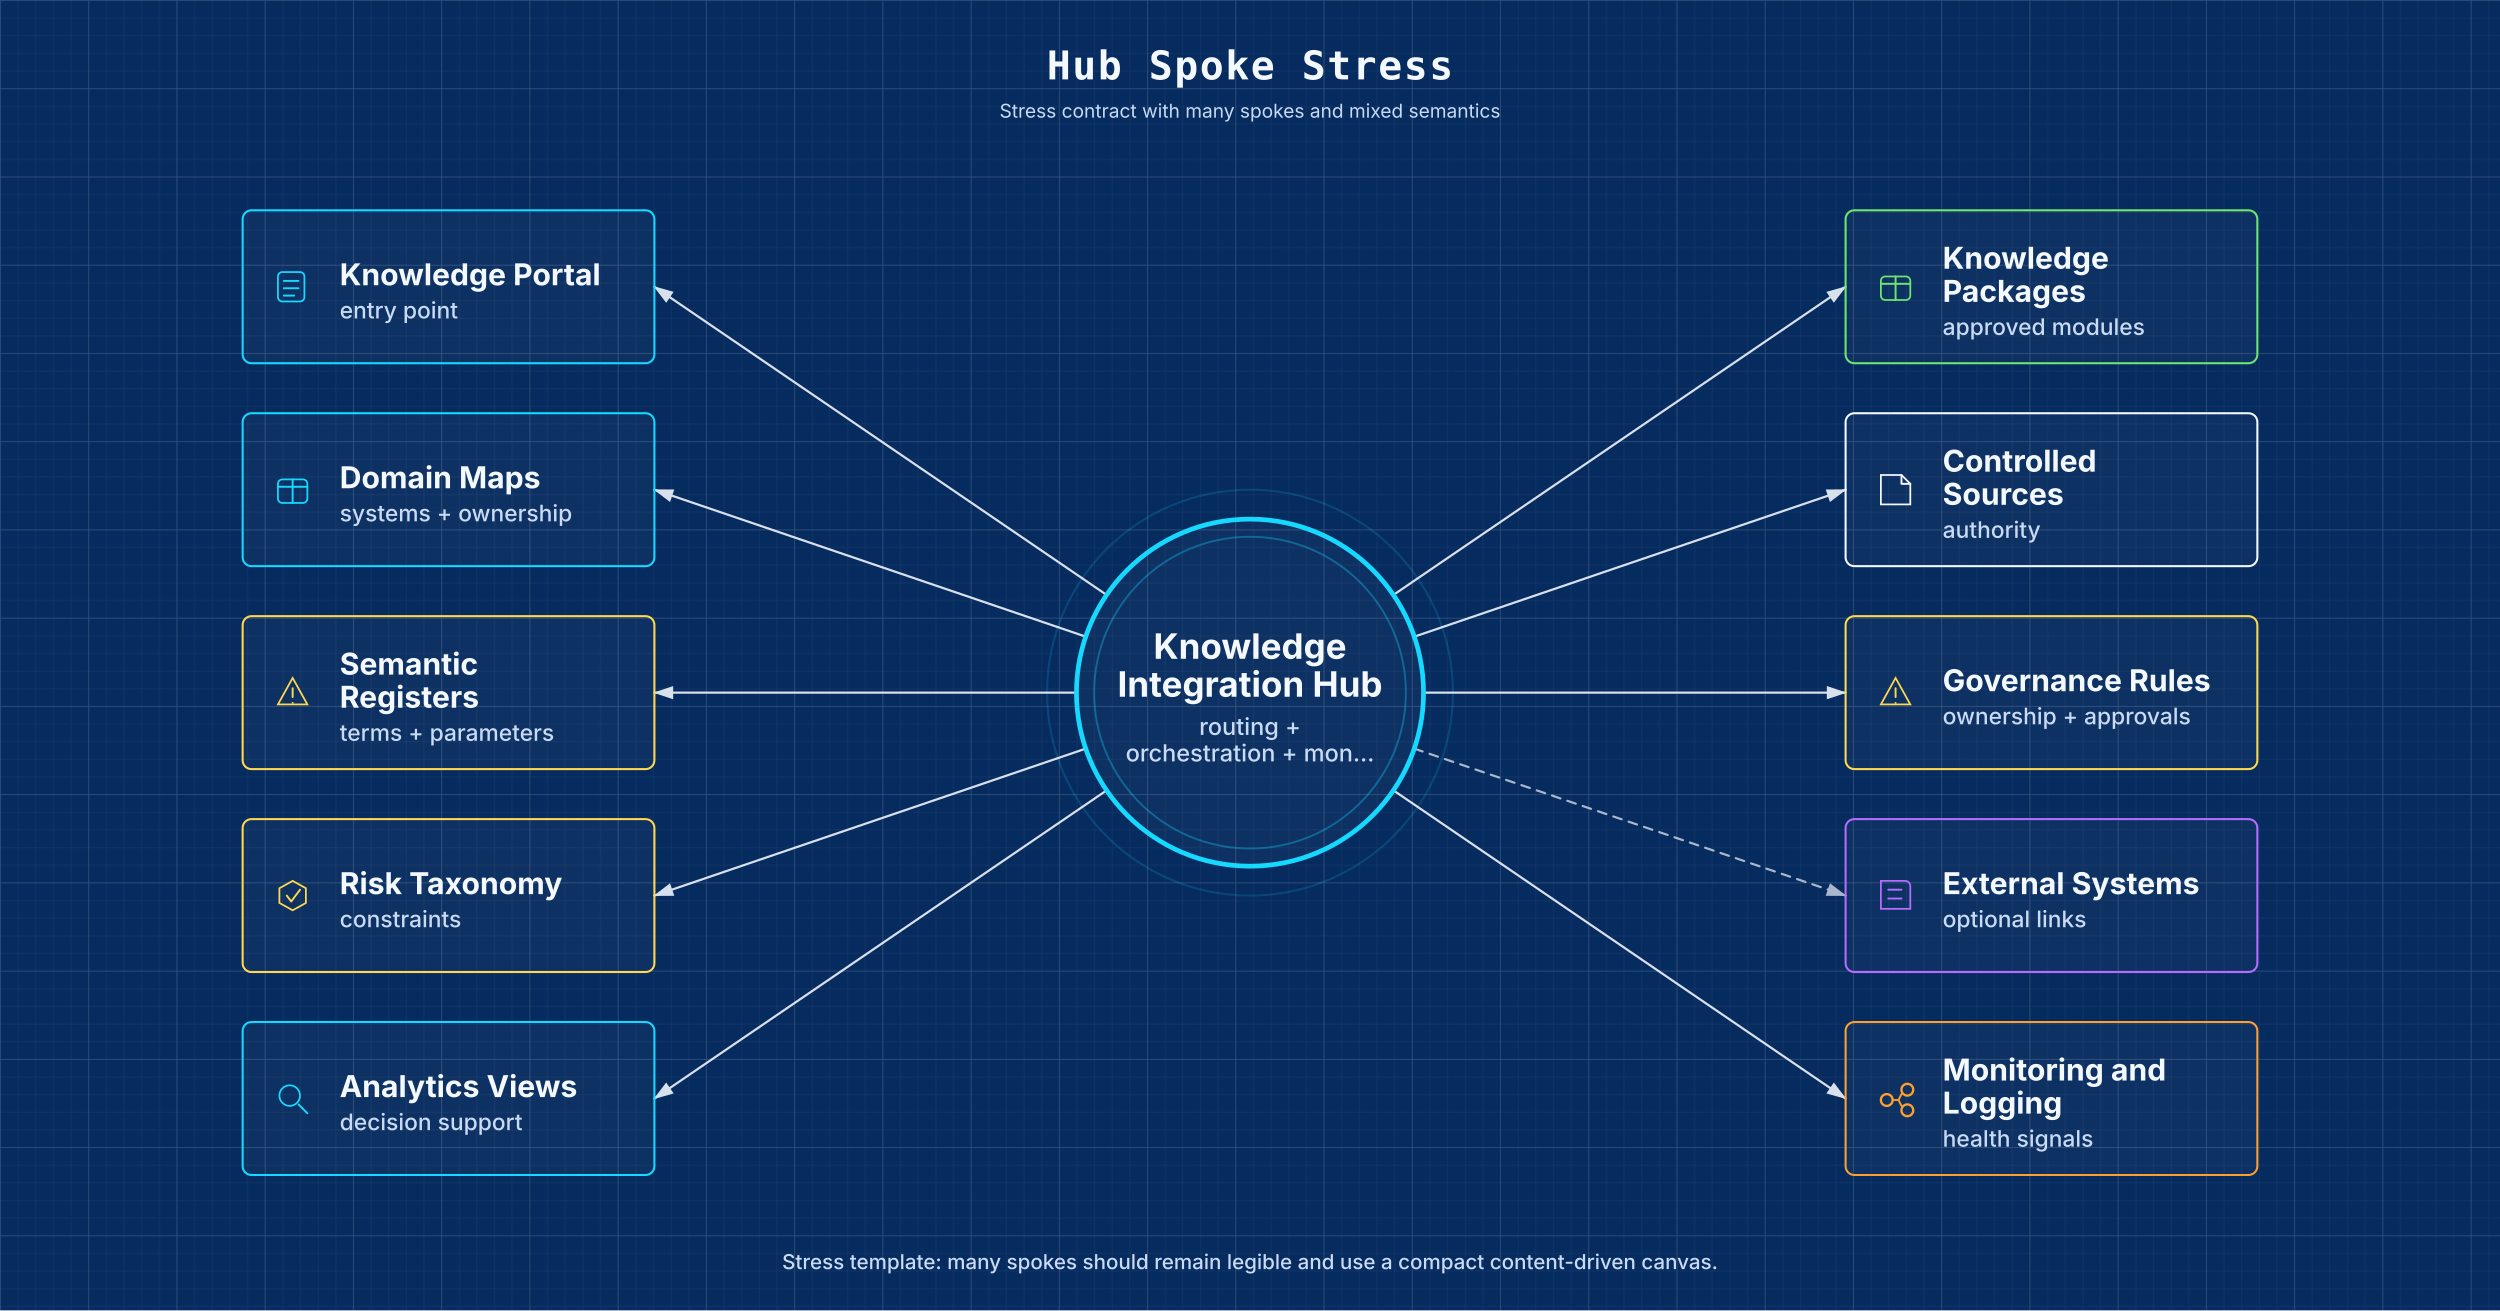
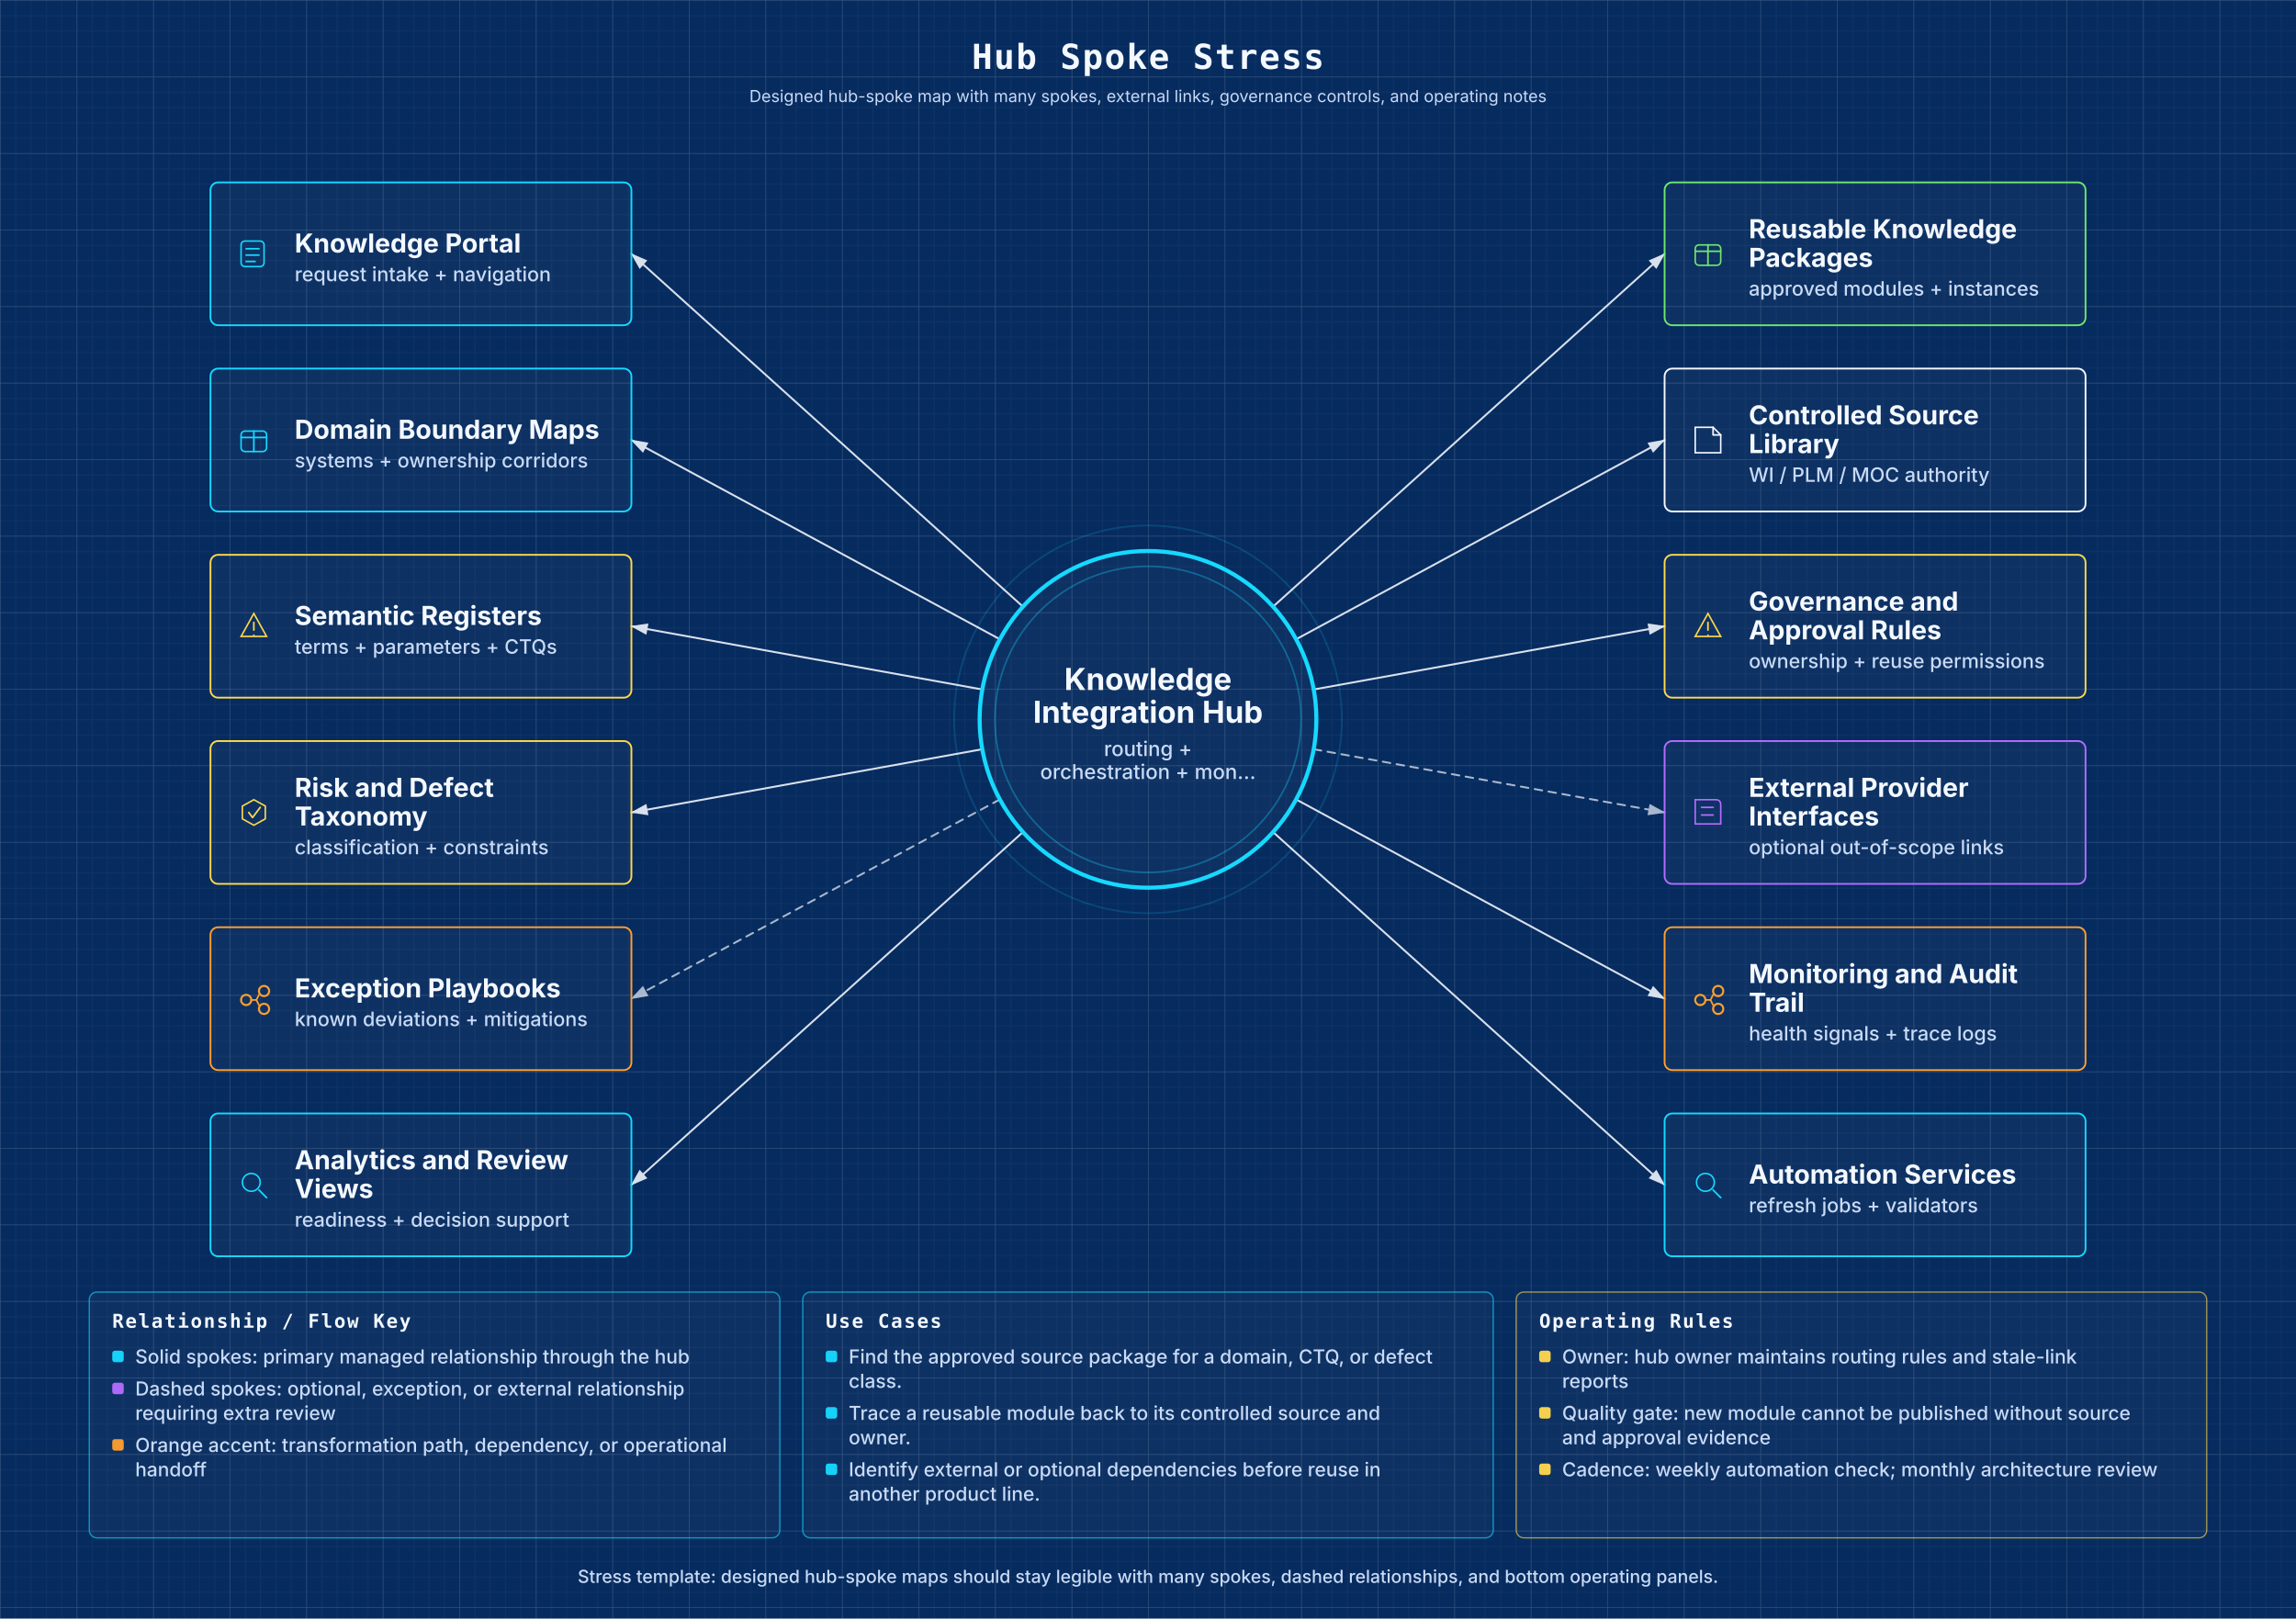
- <svg xmlns="http://www.w3.org/2000/svg" width="1700" height="891" viewBox="0 0 1700 891" role="img" aria-label="Hub Spoke Stress" data-style="accent-blueprint" data-diagram-type="hub_spoke">
+ <svg xmlns="http://www.w3.org/2000/svg" width="1800" height="1269" viewBox="0 0 1800 1269" role="img" aria-label="Hub Spoke Stress" data-style="accent-blueprint" data-diagram-type="hub_spoke">
  <defs>
    <pattern id="blueprint-grid-small" width="12" height="12" patternUnits="userSpaceOnUse">
      <path d="M 12 0 H 0 V 12" fill="none" stroke="#FFFFFF" stroke-opacity="0.08" stroke-width="0.7" />
    </pattern>
    <pattern id="blueprint-grid" width="60" height="60" patternUnits="userSpaceOnUse">
      <rect width="60" height="60" fill="url(#blueprint-grid-small)" />
      <path d="M 60 0 H 0 V 60" fill="none" stroke="#FFFFFF" stroke-opacity="0.14" stroke-width="1" />
    </pattern>
    <marker id="arrow" markerWidth="10" markerHeight="10" refX="8.5" refY="3" orient="auto" markerUnits="strokeWidth">
      <path d="M0,0 L0,6 L9,3 z" fill="context-stroke" />
    </marker>
    <marker id="arrow-fanout" markerWidth="10" markerHeight="10" refX="8.5" refY="3" orient="auto" markerUnits="strokeWidth">
      <path d="M0,0 L0,6 L9,3 z" fill="context-stroke" />
    </marker>
    <marker id="arrow-fanin" markerWidth="10" markerHeight="10" refX="8.5" refY="3" orient="auto" markerUnits="strokeWidth">
      <path d="M0,0 L0,6 L9,3 z" fill="context-stroke" />
    </marker>
    <style>
    [data-style="accent-blueprint"] .title{font:700 27px IBM Plex Mono,JetBrains Mono,Consolas,monospace;fill:#F4F8FF;letter-spacing:.04em;text-transform:uppercase}
    [data-style="accent-blueprint"] .subtitle{font:400 13px IBM Plex Sans,Inter,Roboto Condensed,DIN,Segoe UI,Aptos,Arial,sans-serif;fill:#C9DAF5}
    [data-style="accent-blueprint"] .group-label{font:700 15px IBM Plex Mono,JetBrains Mono,Consolas,monospace;fill:#C9DAF5;letter-spacing:.08em;text-transform:uppercase}
    [data-style="accent-blueprint"] .card-title{font:700 17px IBM Plex Sans,Inter,Roboto Condensed,DIN,Segoe UI,Aptos,Arial,sans-serif;fill:#F4F8FF}
    [data-style="accent-blueprint"] .card-sub{font:500 13px IBM Plex Sans,Inter,Roboto Condensed,DIN,Segoe UI,Aptos,Arial,sans-serif;fill:#C9DAF5}
    [data-style="accent-blueprint"] .edge{fill:none;stroke:#F4F8FF;stroke-width:1.5;stroke-linecap:round;stroke-linejoin:round;opacity:0.88}
    [data-style="accent-blueprint"] .fanout{stroke:#FF9F2E;opacity:0.9}
    [data-style="accent-blueprint"] .fanin{stroke:#6EE66E;opacity:0.9}
    [data-style="accent-blueprint"] .route-shared{marker-end:none}
    [data-style="accent-blueprint"] .edge-dashed{stroke-dasharray:6 5;opacity:0.68}
    [data-style="accent-blueprint"] .note{font:500 14px IBM Plex Sans,Inter,Roboto Condensed,DIN,Segoe UI,Aptos,Arial,sans-serif;fill:#C9DAF5}
    [data-style="accent-blueprint"] .mono{font-family:IBM Plex Mono,JetBrains Mono,Consolas,monospace}
    [data-style="accent-blueprint"] .table-header{font:700 15.5px IBM Plex Mono,JetBrains Mono,Consolas,monospace;fill:#F4F8FF;letter-spacing:.08em;text-transform:uppercase}
    [data-style="accent-blueprint"] .table-cell{font:500 17px IBM Plex Sans,Inter,Roboto Condensed,DIN,Segoe UI,Aptos,Arial,sans-serif;fill:#F4F8FF}
    [data-style="accent-blueprint"] .table-cell-secondary{font:500 17px IBM Plex Sans,Inter,Roboto Condensed,DIN,Segoe UI,Aptos,Arial,sans-serif;fill:#C9DAF5}
+     [data-style="accent-blueprint"] .info-panel-title{font:700 15px IBM Plex Mono,JetBrains Mono,Consolas,monospace;fill:#F4F8FF;letter-spacing:.08em;text-transform:uppercase}
+     [data-style="accent-blueprint"] .info-panel-item{font:500 14px IBM Plex Sans,Inter,Roboto Condensed,DIN,Segoe UI,Aptos,Arial,sans-serif;fill:#C9DAF5}
    [data-style="accent-blueprint"] .tree-level-label{font:700 15px IBM Plex Mono,JetBrains Mono,Consolas,monospace;fill:#C9DAF5;letter-spacing:.08em;text-transform:uppercase}
    [data-style="accent-blueprint"] .hub-label{font:700 15px IBM Plex Mono,JetBrains Mono,Consolas,monospace;fill:#C9DAF5;letter-spacing:.08em;text-transform:uppercase}
    [data-style="accent-blueprint"] .icon-line{fill:none;stroke-width:1.3;stroke-linecap:round;stroke-linejoin:round}
  </style>
  </defs>
-   <rect x="0" y="0" width="1700" height="891" rx="0" fill="#062B5F" />
-   <rect x="0" y="0" width="1700" height="891" rx="0" fill="url(#blueprint-grid)" opacity="1" />
-   <text x="850.0" y="54" text-anchor="middle" class="title">Hub Spoke Stress</text>
-   <text x="850.0" y="80" text-anchor="middle" class="subtitle">Stress contract with many spokes and mixed semantics</text>
-   <circle cx="850.0" cy="471" r="138.0" fill="none" stroke="#16D9FF" stroke-opacity="0.16" stroke-width="1.4" />
-   <path d="M 752.49 404.55 L 445.0 195.0" class="edge hub-spoke-link" marker-end="url(#arrow)" />
-   <path d="M 738.31 432.94 L 445.0 333.0" class="edge hub-spoke-link" marker-end="url(#arrow)" />
-   <path d="M 732.0 471.0 L 445.0 471.0" class="edge hub-spoke-link" marker-end="url(#arrow)" />
-   <path d="M 738.31 509.06 L 445.0 609.0" class="edge hub-spoke-link" marker-end="url(#arrow)" />
-   <path d="M 752.49 537.45 L 445.0 747.0" class="edge hub-spoke-link" marker-end="url(#arrow)" />
-   <path d="M 947.51 404.55 L 1255.0 195.0" class="edge hub-spoke-link" marker-end="url(#arrow)" />
-   <path d="M 961.69 432.94 L 1255.0 333.0" class="edge hub-spoke-link" marker-end="url(#arrow)" />
-   <path d="M 968.0 471.0 L 1255.0 471.0" class="edge hub-spoke-link" marker-end="url(#arrow)" />
-   <path d="M 961.69 509.06 L 1255.0 609.0" class="edge edge-dashed hub-spoke-link" marker-end="url(#arrow)" />
-   <path d="M 947.51 537.45 L 1255.0 747.0" class="edge hub-spoke-link" marker-end="url(#arrow)" />
+   <rect x="0" y="0" width="1800" height="1269" rx="0" fill="#062B5F" />
+   <rect x="0" y="0" width="1800" height="1269" rx="0" fill="url(#blueprint-grid)" opacity="1" />
+   <text x="900.0" y="54" text-anchor="middle" class="title">Hub Spoke Stress</text>
+   <text x="900.0" y="80" text-anchor="middle" class="subtitle">Designed hub-spoke map with many spokes, external links, governance controls, and operating notes</text>
+   <circle cx="900.0" cy="564" r="152.0" fill="none" stroke="#16D9FF" stroke-opacity="0.16" stroke-width="1.4" />
+   <path d="M 801.95 475.63 L 495.0 199.0" class="edge hub-spoke-link" marker-end="url(#arrow)" />
+   <path d="M 783.89 501.21 L 495.0 345.0" class="edge hub-spoke-link" marker-end="url(#arrow)" />
+   <path d="M 770.09 540.58 L 495.0 491.0" class="edge hub-spoke-link" marker-end="url(#arrow)" />
+   <path d="M 770.09 587.42 L 495.0 637.0" class="edge hub-spoke-link" marker-end="url(#arrow)" />
+   <path d="M 783.89 626.79 L 495.0 783.0" class="edge edge-dashed hub-spoke-link" marker-end="url(#arrow)" />
+   <path d="M 801.95 652.37 L 495.0 929.0" class="edge hub-spoke-link" marker-end="url(#arrow)" />
+   <path d="M 998.05 475.63 L 1305.0 199.0" class="edge hub-spoke-link" marker-end="url(#arrow)" />
+   <path d="M 1016.11 501.21 L 1305.0 345.0" class="edge hub-spoke-link" marker-end="url(#arrow)" />
+   <path d="M 1029.91 540.58 L 1305.0 491.0" class="edge hub-spoke-link" marker-end="url(#arrow)" />
+   <path d="M 1029.91 587.42 L 1305.0 637.0" class="edge edge-dashed hub-spoke-link" marker-end="url(#arrow)" />
+   <path d="M 1016.11 626.79 L 1305.0 783.0" class="edge hub-spoke-link" marker-end="url(#arrow)" />
+   <path d="M 998.05 652.37 L 1305.0 929.0" class="edge hub-spoke-link" marker-end="url(#arrow)" />
  <g id="node-hub" class="hub-core card">
-     <rect x="732.0" y="353.0" width="236.0" height="236.0" fill="none" stroke="none" />
-     <circle cx="850.0" cy="471" r="118.0" fill="#FFFFFF" fill-opacity="0.03" stroke="#16D9FF" stroke-width="3.2" />
-     <circle cx="850.0" cy="471" r="106.0" fill="none" stroke="#16D9FF" stroke-opacity="0.32" stroke-width="1.3" />
-     <text x="850.0" y="448.0" text-anchor="middle" class="card-title" style="font-size:23.8px">Knowledge</text>
-     <text x="850.0" y="473.76" text-anchor="middle" class="card-title" style="font-size:23.8px">Integration Hub</text>
-     <text x="850.0" y="499.76" text-anchor="middle" class="card-sub" style="font-size:16px">routing +</text>
-     <text x="850.0" y="517.76" text-anchor="middle" class="card-sub" style="font-size:16px">orchestration + mon...</text>
+     <rect x="768.0" y="432.0" width="264.0" height="264.0" fill="none" stroke="none" />
+     <circle cx="900.0" cy="564" r="132.0" fill="#FFFFFF" fill-opacity="0.03" stroke="#16D9FF" stroke-width="3.2" />
+     <circle cx="900.0" cy="564" r="120.0" fill="none" stroke="#16D9FF" stroke-opacity="0.32" stroke-width="1.3" />
+     <text x="900.0" y="541.0" text-anchor="middle" class="card-title" style="font-size:23.8px">Knowledge</text>
+     <text x="900.0" y="566.76" text-anchor="middle" class="card-title" style="font-size:23.8px">Integration Hub</text>
+     <text x="900.0" y="592.76" text-anchor="middle" class="card-sub" style="font-size:16px">routing +</text>
+     <text x="900.0" y="610.76" text-anchor="middle" class="card-sub" style="font-size:16px">orchestration + mon...</text>
  </g>
  <g id="node-portal" class="hub-spoke-node spoke-block card">
-     <rect x="165" y="143.0" width="280.0" height="104.0" rx="6.0" fill="#FFFFFF" fill-opacity="0.03" stroke="#16D9FF" stroke-width="1.4" />
-     <rect x="189" y="185.0" width="18" height="20" rx="3" fill="none" stroke="#16D9FF" stroke-width="1.2" />
-     <path d="M193,191.0 H203 M193,196.0 H203 M193,201.0 H200" class="icon-line" stroke="#16D9FF" />
-     <text x="231" y="194.0" text-anchor="start" class="card-title" style="font-size:20.5px">Knowledge Portal</text>
-     <text x="231" y="216.5" text-anchor="start" class="card-sub" style="font-size:15.5px">entry point</text>
+     <rect x="165" y="143.0" width="330.0" height="112.0" rx="6.0" fill="#FFFFFF" fill-opacity="0.03" stroke="#16D9FF" stroke-width="1.4" />
+     <rect x="189" y="189.0" width="18" height="20" rx="3" fill="none" stroke="#16D9FF" stroke-width="1.2" />
+     <path d="M193,195.0 H203 M193,200.0 H203 M193,205.0 H200" class="icon-line" stroke="#16D9FF" />
+     <text x="231" y="198.0" text-anchor="start" class="card-title" style="font-size:20.5px">Knowledge Portal</text>
+     <text x="231" y="220.5" text-anchor="start" class="card-sub" style="font-size:15.5px">request intake + navigation</text>
  </g>
  <g id="node-domain" class="hub-spoke-node spoke-block card">
-     <rect x="165" y="281.0" width="280.0" height="104.0" rx="6.0" fill="#FFFFFF" fill-opacity="0.03" stroke="#16D9FF" stroke-width="1.4" />
-     <rect x="189" y="326.0" width="20" height="16" rx="3" fill="none" stroke="#16D9FF" stroke-width="1.2" />
-     <path d="M189,331.0 H209 M199,326.0 V342.0" class="icon-line" stroke="#16D9FF" />
-     <text x="231" y="332.0" text-anchor="start" class="card-title" style="font-size:20.5px">Domain Maps</text>
-     <text x="231" y="354.5" text-anchor="start" class="card-sub" style="font-size:15.5px">systems + ownership</text>
+     <rect x="165" y="289.0" width="330.0" height="112.0" rx="6.0" fill="#FFFFFF" fill-opacity="0.03" stroke="#16D9FF" stroke-width="1.4" />
+     <rect x="189" y="338.0" width="20" height="16" rx="3" fill="none" stroke="#16D9FF" stroke-width="1.2" />
+     <path d="M189,343.0 H209 M199,338.0 V354.0" class="icon-line" stroke="#16D9FF" />
+     <text x="231" y="344.0" text-anchor="start" class="card-title" style="font-size:20.5px">Domain Boundary Maps</text>
+     <text x="231" y="366.5" text-anchor="start" class="card-sub" style="font-size:15.5px">systems + ownership corridors</text>
  </g>
  <g id="node-registry" class="hub-spoke-node spoke-block card">
-     <rect x="165" y="419.0" width="280.0" height="104.0" rx="6.0" fill="#FFFFFF" fill-opacity="0.03" stroke="#FFD84D" stroke-width="1.4" />
-     <path d="M199,461.0 L209,479.0 H189 Z" fill="none" stroke="#FFD84D" stroke-width="1.2" />
-     <path d="M199,468.0 V474.0 M199,478.0 V478.0" class="icon-line" stroke="#FFD84D" />
-     <text x="231" y="458.75" text-anchor="start" class="card-title" style="font-size:20.5px">Semantic</text>
-     <text x="231" y="481.25" text-anchor="start" class="card-title" style="font-size:20.5px">Registers</text>
-     <text x="231" y="503.75" text-anchor="start" class="card-sub" style="font-size:15.5px">terms + parameters</text>
+     <rect x="165" y="435.0" width="330.0" height="112.0" rx="6.0" fill="#FFFFFF" fill-opacity="0.03" stroke="#FFD84D" stroke-width="1.4" />
+     <path d="M199,481.0 L209,499.0 H189 Z" fill="none" stroke="#FFD84D" stroke-width="1.2" />
+     <path d="M199,488.0 V494.0 M199,498.0 V498.0" class="icon-line" stroke="#FFD84D" />
+     <text x="231" y="490.0" text-anchor="start" class="card-title" style="font-size:20.5px">Semantic Registers</text>
+     <text x="231" y="512.5" text-anchor="start" class="card-sub" style="font-size:15.5px">terms + parameters + CTQs</text>
  </g>
  <g id="node-taxonomy" class="hub-spoke-node spoke-block card">
-     <rect x="165" y="557.0" width="280.0" height="104.0" rx="6.0" fill="#FFFFFF" fill-opacity="0.03" stroke="#FFD84D" stroke-width="1.4" />
-     <path d="M199,599.0 L208,604.0 V614.0 L199,619.0 L190,614.0 V604.0 Z" fill="none" stroke="#FFD84D" stroke-width="1.2" />
-     <path d="M195,609.0 L198,613.0 L204,605.0" class="icon-line" stroke="#FFD84D" />
-     <text x="231" y="608.0" text-anchor="start" class="card-title" style="font-size:20.5px">Risk Taxonomy</text>
-     <text x="231" y="630.5" text-anchor="start" class="card-sub" style="font-size:15.5px">constraints</text>
+     <rect x="165" y="581.0" width="330.0" height="112.0" rx="6.0" fill="#FFFFFF" fill-opacity="0.03" stroke="#FFD84D" stroke-width="1.4" />
+     <path d="M199,627.0 L208,632.0 V642.0 L199,647.0 L190,642.0 V632.0 Z" fill="none" stroke="#FFD84D" stroke-width="1.2" />
+     <path d="M195,637.0 L198,641.0 L204,633.0" class="icon-line" stroke="#FFD84D" />
+     <text x="231" y="624.75" text-anchor="start" class="card-title" style="font-size:20.5px">Risk and Defect</text>
+     <text x="231" y="647.25" text-anchor="start" class="card-title" style="font-size:20.5px">Taxonomy</text>
+     <text x="231" y="669.75" text-anchor="start" class="card-sub" style="font-size:15.5px">classification + constraints</text>
+   </g>
+   <g id="node-playbooks" class="hub-spoke-node spoke-block card">
+     <rect x="165" y="727.0" width="330.0" height="112.0" rx="6.0" fill="#FFFFFF" fill-opacity="0.03" stroke="#FF9F2E" stroke-width="1.4" />
+     <circle cx="193" cy="784.0" r="4" fill="none" stroke="#FF9F2E" stroke-width="1.6" />
+     <circle cx="207" cy="777.0" r="4" fill="none" stroke="#FF9F2E" stroke-width="1.6" />
+     <circle cx="207" cy="791.0" r="4" fill="none" stroke="#FF9F2E" stroke-width="1.6" />
+     <path d="M197,784.0 H201 M203,780.0 L201,784.0 L203,788.0" class="icon-line" stroke="#FF9F2E" />
+     <text x="231" y="782.0" text-anchor="start" class="card-title" style="font-size:20.5px">Exception Playbooks</text>
+     <text x="231" y="804.5" text-anchor="start" class="card-sub" style="font-size:15.5px">known deviations + mitigations</text>
  </g>
  <g id="node-analytics" class="hub-spoke-node spoke-block card">
-     <rect x="165" y="695.0" width="280.0" height="104.0" rx="6.0" fill="#FFFFFF" fill-opacity="0.03" stroke="#16D9FF" stroke-width="1.4" />
-     <circle cx="197" cy="745.0" r="7" fill="none" stroke="#16D9FF" stroke-width="1.2" />
-     <path d="M203,751.0 L209,757.0" class="icon-line" stroke="#16D9FF" />
-     <text x="231" y="746.0" text-anchor="start" class="card-title" style="font-size:20.5px">Analytics Views</text>
-     <text x="231" y="768.5" text-anchor="start" class="card-sub" style="font-size:15.5px">decision support</text>
+     <rect x="165" y="873.0" width="330.0" height="112.0" rx="6.0" fill="#FFFFFF" fill-opacity="0.03" stroke="#16D9FF" stroke-width="1.4" />
+     <circle cx="197" cy="927.0" r="7" fill="none" stroke="#16D9FF" stroke-width="1.2" />
+     <path d="M203,933.0 L209,939.0" class="icon-line" stroke="#16D9FF" />
+     <text x="231" y="916.75" text-anchor="start" class="card-title" style="font-size:20.5px">Analytics and Review</text>
+     <text x="231" y="939.25" text-anchor="start" class="card-title" style="font-size:20.5px">Views</text>
+     <text x="231" y="961.75" text-anchor="start" class="card-sub" style="font-size:15.5px">readiness + decision support</text>
  </g>
  <g id="node-packages" class="hub-spoke-node spoke-block card">
-     <rect x="1255.0" y="143.0" width="280.0" height="104.0" rx="6.0" fill="#FFFFFF" fill-opacity="0.03" stroke="#6EE66E" stroke-width="1.4" />
-     <rect x="1279.0" y="188.0" width="20" height="16" rx="3" fill="none" stroke="#6EE66E" stroke-width="1.2" />
-     <path d="M1279.0,193.0 H1299.0 M1289.0,188.0 V204.0" class="icon-line" stroke="#6EE66E" />
-     <text x="1321.0" y="182.75" text-anchor="start" class="card-title" style="font-size:20.5px">Knowledge</text>
-     <text x="1321.0" y="205.25" text-anchor="start" class="card-title" style="font-size:20.5px">Packages</text>
-     <text x="1321.0" y="227.75" text-anchor="start" class="card-sub" style="font-size:15.5px">approved modules</text>
+     <rect x="1305.0" y="143.0" width="330.0" height="112.0" rx="6.0" fill="#FFFFFF" fill-opacity="0.03" stroke="#6EE66E" stroke-width="1.4" />
+     <rect x="1329.0" y="192.0" width="20" height="16" rx="3" fill="none" stroke="#6EE66E" stroke-width="1.2" />
+     <path d="M1329.0,197.0 H1349.0 M1339.0,192.0 V208.0" class="icon-line" stroke="#6EE66E" />
+     <text x="1371.0" y="186.75" text-anchor="start" class="card-title" style="font-size:20.5px">Reusable Knowledge</text>
+     <text x="1371.0" y="209.25" text-anchor="start" class="card-title" style="font-size:20.5px">Packages</text>
+     <text x="1371.0" y="231.75" text-anchor="start" class="card-sub" style="font-size:15.5px">approved modules + instances</text>
  </g>
  <g id="node-sources" class="hub-spoke-node spoke-block card">
-     <rect x="1255.0" y="281.0" width="280.0" height="104.0" rx="6.0" fill="#FFFFFF" fill-opacity="0.03" stroke="#F4F8FF" stroke-width="1.4" />
-     <path d="M1279.0,323.0 H1293.0 L1299.0,329.0 V343.0 H1279.0 Z" fill="none" stroke="#F4F8FF" stroke-width="1.2" />
-     <path d="M1293.0,323.0 V329.0 H1299.0" class="icon-line" stroke="#F4F8FF" />
-     <text x="1321.0" y="320.75" text-anchor="start" class="card-title" style="font-size:20.5px">Controlled</text>
-     <text x="1321.0" y="343.25" text-anchor="start" class="card-title" style="font-size:20.5px">Sources</text>
-     <text x="1321.0" y="365.75" text-anchor="start" class="card-sub" style="font-size:15.5px">authority</text>
+     <rect x="1305.0" y="289.0" width="330.0" height="112.0" rx="6.0" fill="#FFFFFF" fill-opacity="0.03" stroke="#F4F8FF" stroke-width="1.4" />
+     <path d="M1329.0,335.0 H1343.0 L1349.0,341.0 V355.0 H1329.0 Z" fill="none" stroke="#F4F8FF" stroke-width="1.2" />
+     <path d="M1343.0,335.0 V341.0 H1349.0" class="icon-line" stroke="#F4F8FF" />
+     <text x="1371.0" y="332.75" text-anchor="start" class="card-title" style="font-size:20.5px">Controlled Source</text>
+     <text x="1371.0" y="355.25" text-anchor="start" class="card-title" style="font-size:20.5px">Library</text>
+     <text x="1371.0" y="377.75" text-anchor="start" class="card-sub" style="font-size:15.5px">WI / PLM / MOC authority</text>
  </g>
  <g id="node-governance" class="hub-spoke-node spoke-block card">
-     <rect x="1255.0" y="419.0" width="280.0" height="104.0" rx="6.0" fill="#FFFFFF" fill-opacity="0.03" stroke="#FFD84D" stroke-width="1.4" />
-     <path d="M1289.0,461.0 L1299.0,479.0 H1279.0 Z" fill="none" stroke="#FFD84D" stroke-width="1.2" />
-     <path d="M1289.0,468.0 V474.0 M1289.0,478.0 V478.0" class="icon-line" stroke="#FFD84D" />
-     <text x="1321.0" y="470.0" text-anchor="start" class="card-title" style="font-size:20.5px">Governance Rules</text>
-     <text x="1321.0" y="492.5" text-anchor="start" class="card-sub" style="font-size:15.5px">ownership + approvals</text>
+     <rect x="1305.0" y="435.0" width="330.0" height="112.0" rx="6.0" fill="#FFFFFF" fill-opacity="0.03" stroke="#FFD84D" stroke-width="1.4" />
+     <path d="M1339.0,481.0 L1349.0,499.0 H1329.0 Z" fill="none" stroke="#FFD84D" stroke-width="1.2" />
+     <path d="M1339.0,488.0 V494.0 M1339.0,498.0 V498.0" class="icon-line" stroke="#FFD84D" />
+     <text x="1371.0" y="478.75" text-anchor="start" class="card-title" style="font-size:20.5px">Governance and</text>
+     <text x="1371.0" y="501.25" text-anchor="start" class="card-title" style="font-size:20.5px">Approval Rules</text>
+     <text x="1371.0" y="523.75" text-anchor="start" class="card-sub" style="font-size:15.5px">ownership + reuse permissions</text>
  </g>
  <g id="node-external" class="hub-spoke-node spoke-block card">
-     <rect x="1255.0" y="557.0" width="280.0" height="104.0" rx="6.0" fill="#FFFFFF" fill-opacity="0.03" stroke="#B56CFF" stroke-width="1.4" />
-     <path d="M1279.0,599.0 H1295.0 Q1299.0,599.0 1299.0,603.0 V618.0 H1279.0 Z" fill="none" stroke="#B56CFF" stroke-width="1.2" />
-     <path d="M1284.0,605.0 H1293.0 M1284.0,611.0 H1293.0" class="icon-line" stroke="#B56CFF" />
-     <text x="1321.0" y="608.0" text-anchor="start" class="card-title" style="font-size:20.5px">External Systems</text>
-     <text x="1321.0" y="630.5" text-anchor="start" class="card-sub" style="font-size:15.5px">optional links</text>
+     <rect x="1305.0" y="581.0" width="330.0" height="112.0" rx="6.0" fill="#FFFFFF" fill-opacity="0.03" stroke="#B56CFF" stroke-width="1.4" />
+     <path d="M1329.0,627.0 H1345.0 Q1349.0,627.0 1349.0,631.0 V646.0 H1329.0 Z" fill="none" stroke="#B56CFF" stroke-width="1.2" />
+     <path d="M1334.0,633.0 H1343.0 M1334.0,639.0 H1343.0" class="icon-line" stroke="#B56CFF" />
+     <text x="1371.0" y="624.75" text-anchor="start" class="card-title" style="font-size:20.5px">External Provider</text>
+     <text x="1371.0" y="647.25" text-anchor="start" class="card-title" style="font-size:20.5px">Interfaces</text>
+     <text x="1371.0" y="669.75" text-anchor="start" class="card-sub" style="font-size:15.5px">optional out-of-scope links</text>
  </g>
  <g id="node-monitoring" class="hub-spoke-node spoke-block card">
-     <rect x="1255.0" y="695.0" width="280.0" height="104.0" rx="6.0" fill="#FFFFFF" fill-opacity="0.03" stroke="#FF9F2E" stroke-width="1.4" />
-     <circle cx="1283.0" cy="748.0" r="4" fill="none" stroke="#FF9F2E" stroke-width="1.6" />
-     <circle cx="1297.0" cy="741.0" r="4" fill="none" stroke="#FF9F2E" stroke-width="1.6" />
-     <circle cx="1297.0" cy="755.0" r="4" fill="none" stroke="#FF9F2E" stroke-width="1.6" />
-     <path d="M1287.0,748.0 H1291.0 M1293.0,744.0 L1291.0,748.0 L1293.0,752.0" class="icon-line" stroke="#FF9F2E" />
-     <text x="1321.0" y="734.75" text-anchor="start" class="card-title" style="font-size:20.5px">Monitoring and</text>
-     <text x="1321.0" y="757.25" text-anchor="start" class="card-title" style="font-size:20.5px">Logging</text>
-     <text x="1321.0" y="779.75" text-anchor="start" class="card-sub" style="font-size:15.5px">health signals</text>
-   </g>
-   <text x="850.0" y="863" text-anchor="middle" class="note">Stress template: many spokes should remain legible and use a compact content-driven canvas.</text>
+     <rect x="1305.0" y="727.0" width="330.0" height="112.0" rx="6.0" fill="#FFFFFF" fill-opacity="0.03" stroke="#FF9F2E" stroke-width="1.4" />
+     <circle cx="1333.0" cy="784.0" r="4" fill="none" stroke="#FF9F2E" stroke-width="1.6" />
+     <circle cx="1347.0" cy="777.0" r="4" fill="none" stroke="#FF9F2E" stroke-width="1.6" />
+     <circle cx="1347.0" cy="791.0" r="4" fill="none" stroke="#FF9F2E" stroke-width="1.6" />
+     <path d="M1337.0,784.0 H1341.0 M1343.0,780.0 L1341.0,784.0 L1343.0,788.0" class="icon-line" stroke="#FF9F2E" />
+     <text x="1371.0" y="770.75" text-anchor="start" class="card-title" style="font-size:20.5px">Monitoring and Audit</text>
+     <text x="1371.0" y="793.25" text-anchor="start" class="card-title" style="font-size:20.5px">Trail</text>
+     <text x="1371.0" y="815.75" text-anchor="start" class="card-sub" style="font-size:15.5px">health signals + trace logs</text>
+   </g>
+   <g id="node-automation" class="hub-spoke-node spoke-block card">
+     <rect x="1305.0" y="873.0" width="330.0" height="112.0" rx="6.0" fill="#FFFFFF" fill-opacity="0.03" stroke="#16D9FF" stroke-width="1.4" />
+     <circle cx="1337.0" cy="927.0" r="7" fill="none" stroke="#16D9FF" stroke-width="1.2" />
+     <path d="M1343.0,933.0 L1349.0,939.0" class="icon-line" stroke="#16D9FF" />
+     <text x="1371.0" y="928.0" text-anchor="start" class="card-title" style="font-size:20.5px">Automation Services</text>
+     <text x="1371.0" y="950.5" text-anchor="start" class="card-sub" style="font-size:15.5px">refresh jobs + validators</text>
+   </g>
+   <g class="info-panel" data-panel-id="flow-key">
+     <rect x="70.0" y="1013.0" width="541.333" height="192.72" rx="6" fill="#FFFFFF" fill-opacity="0.03" stroke="#16D9FF" stroke-opacity="0.62" stroke-width="1" />
+     <text x="88.0" y="1041.0" class="info-panel-title">Relationship / Flow Key</text>
+     <rect x="88.0" y="1059.0" width="9" height="9" rx="2" fill="#16D9FF" opacity="0.95" />
+     <text x="106.0" y="1069.0" class="info-panel-item" style="font-size:15.1px">Solid spokes: primary managed relationship through the hub</text>
+     <rect x="88.0" y="1084.12" width="9" height="9" rx="2" fill="#B56CFF" opacity="0.95" />
+     <text x="106.0" y="1094.12" class="info-panel-item" style="font-size:15.1px">Dashed spokes: optional, exception, or external relationship</text>
+     <text x="106.0" y="1113.24" class="info-panel-item" style="font-size:15.1px">requiring extra review</text>
+     <rect x="88.0" y="1128.36" width="9" height="9" rx="2" fill="#FF9F2E" opacity="0.95" />
+     <text x="106.0" y="1138.36" class="info-panel-item" style="font-size:15.1px">Orange accent: transformation path, dependency, or operational</text>
+     <text x="106.0" y="1157.48" class="info-panel-item" style="font-size:15.1px">handoff</text>
+   </g>
+   <g class="info-panel" data-panel-id="use-cases">
+     <rect x="629.333" y="1013.0" width="541.333" height="192.72" rx="6" fill="#FFFFFF" fill-opacity="0.03" stroke="#16D9FF" stroke-opacity="0.62" stroke-width="1" />
+     <text x="647.333" y="1041.0" class="info-panel-title">Use Cases</text>
+     <rect x="647.333" y="1059.0" width="9" height="9" rx="2" fill="#16D9FF" opacity="0.95" />
+     <text x="665.333" y="1069.0" class="info-panel-item" style="font-size:15.1px">Find the approved source package for a domain, CTQ, or defect</text>
+     <text x="665.333" y="1088.12" class="info-panel-item" style="font-size:15.1px">class.</text>
+     <rect x="647.333" y="1103.24" width="9" height="9" rx="2" fill="#16D9FF" opacity="0.95" />
+     <text x="665.333" y="1113.24" class="info-panel-item" style="font-size:15.1px">Trace a reusable module back to its controlled source and</text>
+     <text x="665.333" y="1132.36" class="info-panel-item" style="font-size:15.1px">owner.</text>
+     <rect x="647.333" y="1147.48" width="9" height="9" rx="2" fill="#16D9FF" opacity="0.95" />
+     <text x="665.333" y="1157.48" class="info-panel-item" style="font-size:15.1px">Identify external or optional dependencies before reuse in</text>
+     <text x="665.333" y="1176.6" class="info-panel-item" style="font-size:15.1px">another product line.</text>
+   </g>
+   <g class="info-panel" data-panel-id="operating-rules">
+     <rect x="1188.667" y="1013.0" width="541.333" height="192.72" rx="6" fill="#FFFFFF" fill-opacity="0.03" stroke="#FFD84D" stroke-opacity="0.62" stroke-width="1" />
+     <text x="1206.667" y="1041.0" class="info-panel-title">Operating Rules</text>
+     <rect x="1206.667" y="1059.0" width="9" height="9" rx="2" fill="#FFD84D" opacity="0.95" />
+     <text x="1224.667" y="1069.0" class="info-panel-item" style="font-size:15.1px">Owner: hub owner maintains routing rules and stale-link</text>
+     <text x="1224.667" y="1088.12" class="info-panel-item" style="font-size:15.1px">reports</text>
+     <rect x="1206.667" y="1103.24" width="9" height="9" rx="2" fill="#FFD84D" opacity="0.95" />
+     <text x="1224.667" y="1113.24" class="info-panel-item" style="font-size:15.1px">Quality gate: new module cannot be published without source</text>
+     <text x="1224.667" y="1132.36" class="info-panel-item" style="font-size:15.1px">and approval evidence</text>
+     <rect x="1206.667" y="1147.48" width="9" height="9" rx="2" fill="#FFD84D" opacity="0.95" />
+     <text x="1224.667" y="1157.48" class="info-panel-item" style="font-size:15.1px">Cadence: weekly automation check; monthly architecture review</text>
+   </g>
+   <text x="900.0" y="1241" text-anchor="middle" class="note">Stress template: designed hub-spoke maps should stay legible with many spokes, dashed relationships, and bottom operating panels.</text>
</svg>
